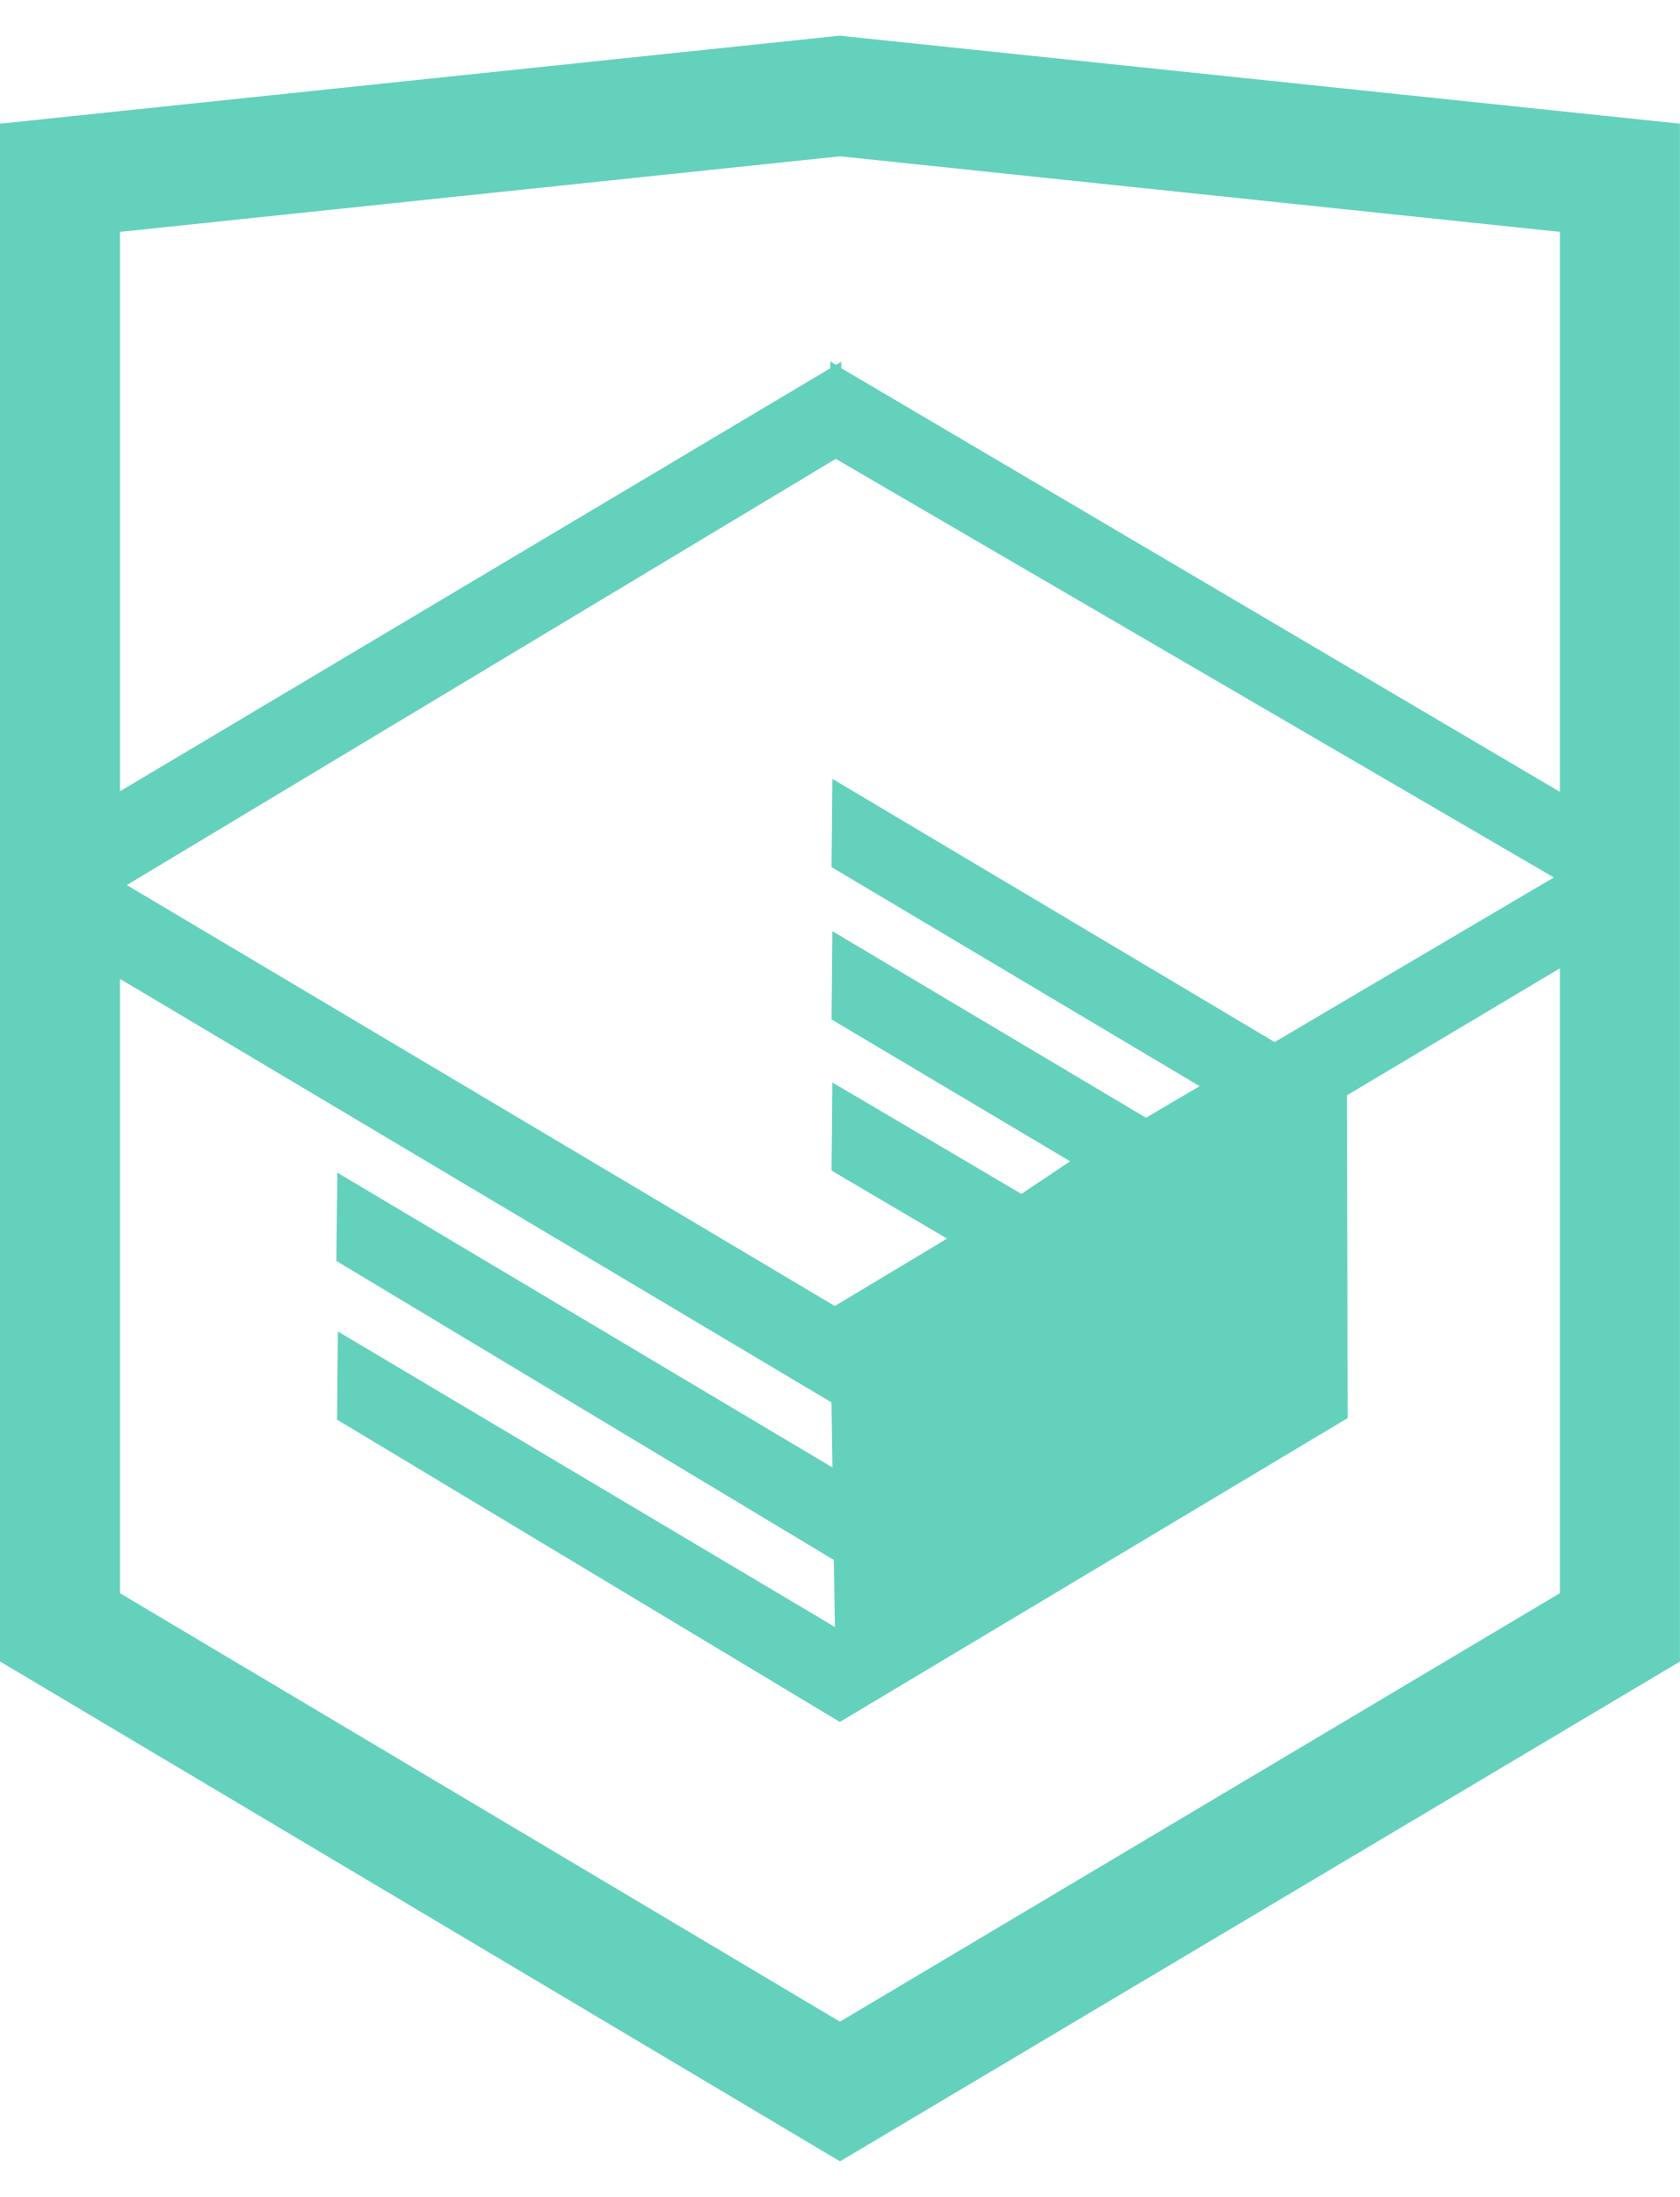
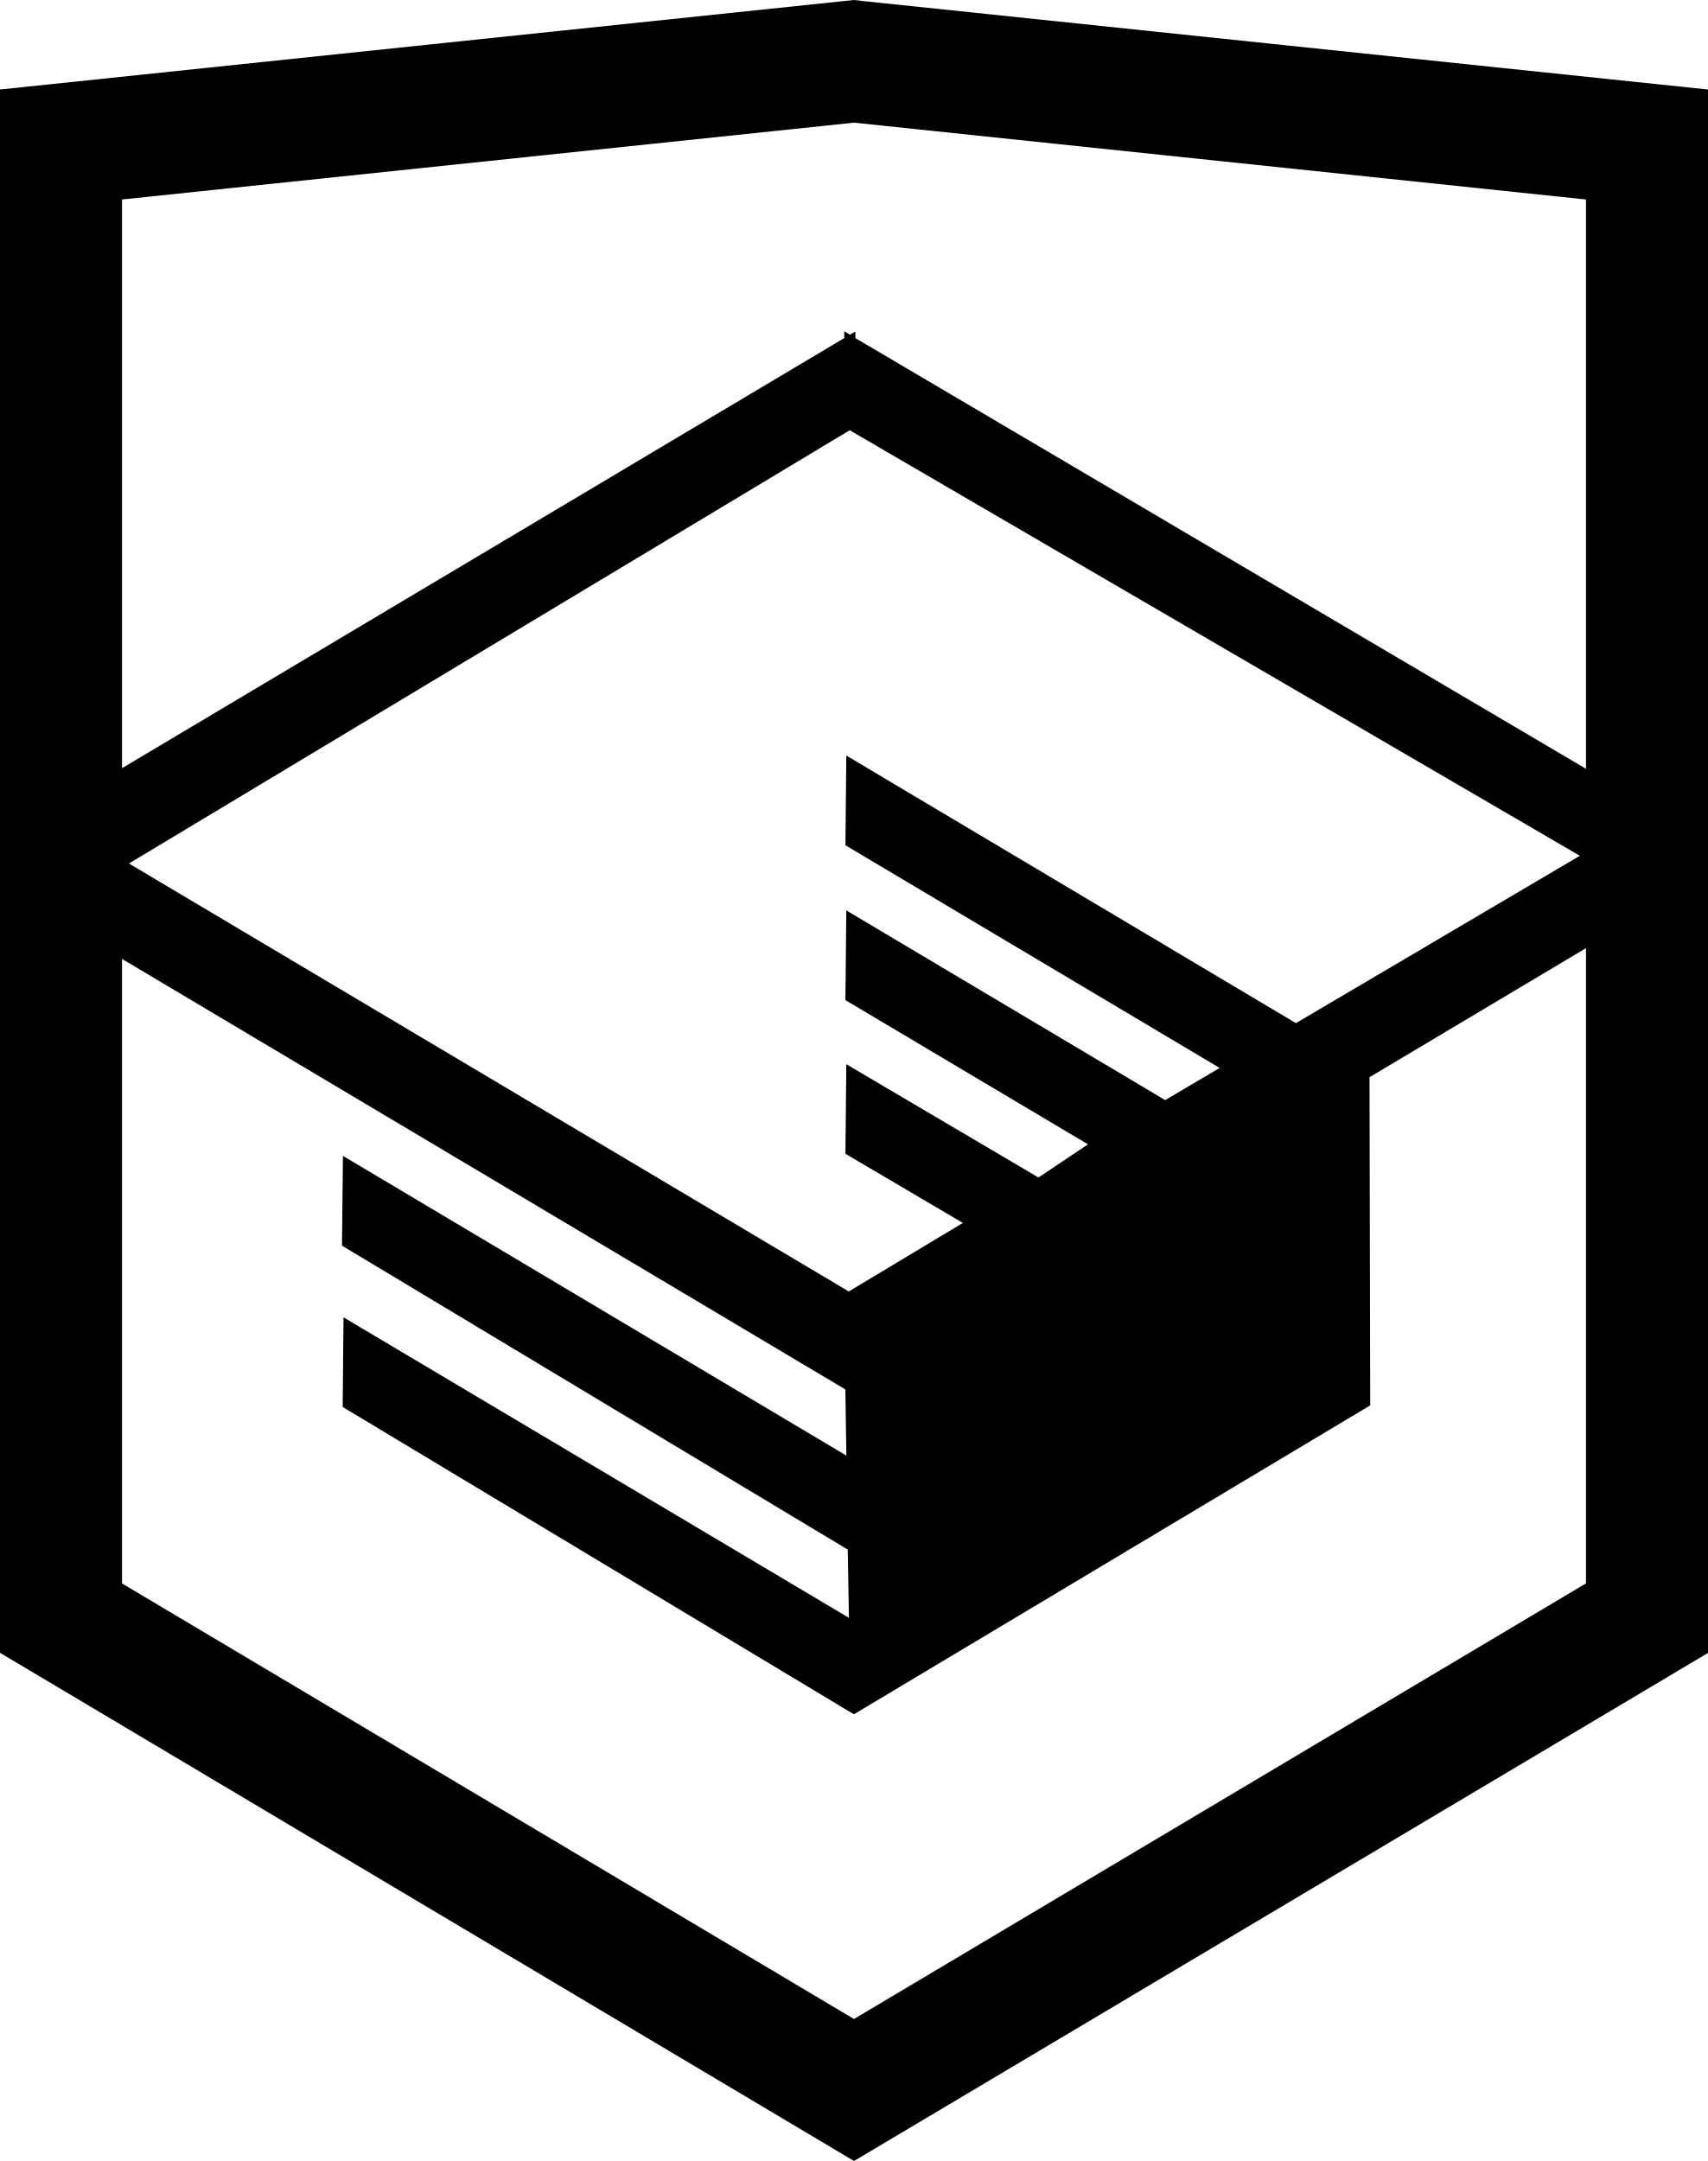
- <svg xmlns="http://www.w3.org/2000/svg" version="1.1" id="Layer_1" width="26" height="34" viewBox="0 0 26.943 34.09" enable-background="new 0 0 26.943 34.09" xml:space="preserve">
-   <path fill="#63D1BB" d="M13.62,0.017L13.472,0L0,1.412v24.661l13.473,8.017l13.43-7.99l0.042-0.025V1.412L13.62,0.017z M25.019,12.127L13.495,5.334 L13.494,5.23l-0.087,0.05l-0.088-0.056v0.109L1.925,12.118V3.147l11.548-1.212l11.547,1.212V12.127z M13.405,6.787L24.923,13.5 l-4.479,2.64l-7.093-4.221l-0.014,1.415l5.904,3.513l-0.86,0.507l-5.03-2.992l-0.014,1.415l3.827,2.275l-0.782,0.523l-3.031-1.787 l-0.014,1.413l1.853,1.091l-1.8,1.081L2.034,13.622L13.405,6.787z M1.925,15.127l11.411,6.791l0.016,1.044L5.41,18.234L5.395,19.65 l7.979,4.795l0.018,1.076l-7.973-4.74l-0.013,1.414l8.021,4.822l0.046,0.025l8.143-4.872l-0.011-5.177l3.415-2.036v10.021 L13.472,31.85L1.925,24.979V15.127z" />
+ <svg xmlns="http://www.w3.org/2000/svg" version="1.1" id="Layer_1" x="0px" y="0px" width="26.943px" height="34.09px" viewBox="0 0 26.943 34.09" enable-background="new 0 0 26.943 34.09" xml:space="preserve">
+   <path d="M13.62,0.017L13.472,0L0,1.412v24.661l13.473,8.017l13.43-7.99l0.042-0.025V1.412L13.62,0.017z M25.019,12.127L13.495,5.334 L13.494,5.23l-0.087,0.05l-0.088-0.056v0.109L1.925,12.118V3.147l11.548-1.212l11.547,1.212V12.127z M13.405,6.787L24.923,13.5 l-4.479,2.64l-7.093-4.221l-0.014,1.415l5.904,3.513l-0.86,0.507l-5.03-2.992l-0.014,1.415l3.827,2.275l-0.782,0.523l-3.031-1.787 l-0.014,1.413l1.853,1.091l-1.8,1.081L2.034,13.622L13.405,6.787z M1.925,15.127l11.411,6.791l0.016,1.044L5.41,18.234L5.395,19.65 l7.979,4.795l0.018,1.076l-7.973-4.74l-0.013,1.414l8.021,4.822l0.046,0.025l8.143-4.872l-0.011-5.177l3.415-2.036v10.021 L13.472,31.85L1.925,24.979V15.127z" />
</svg>
